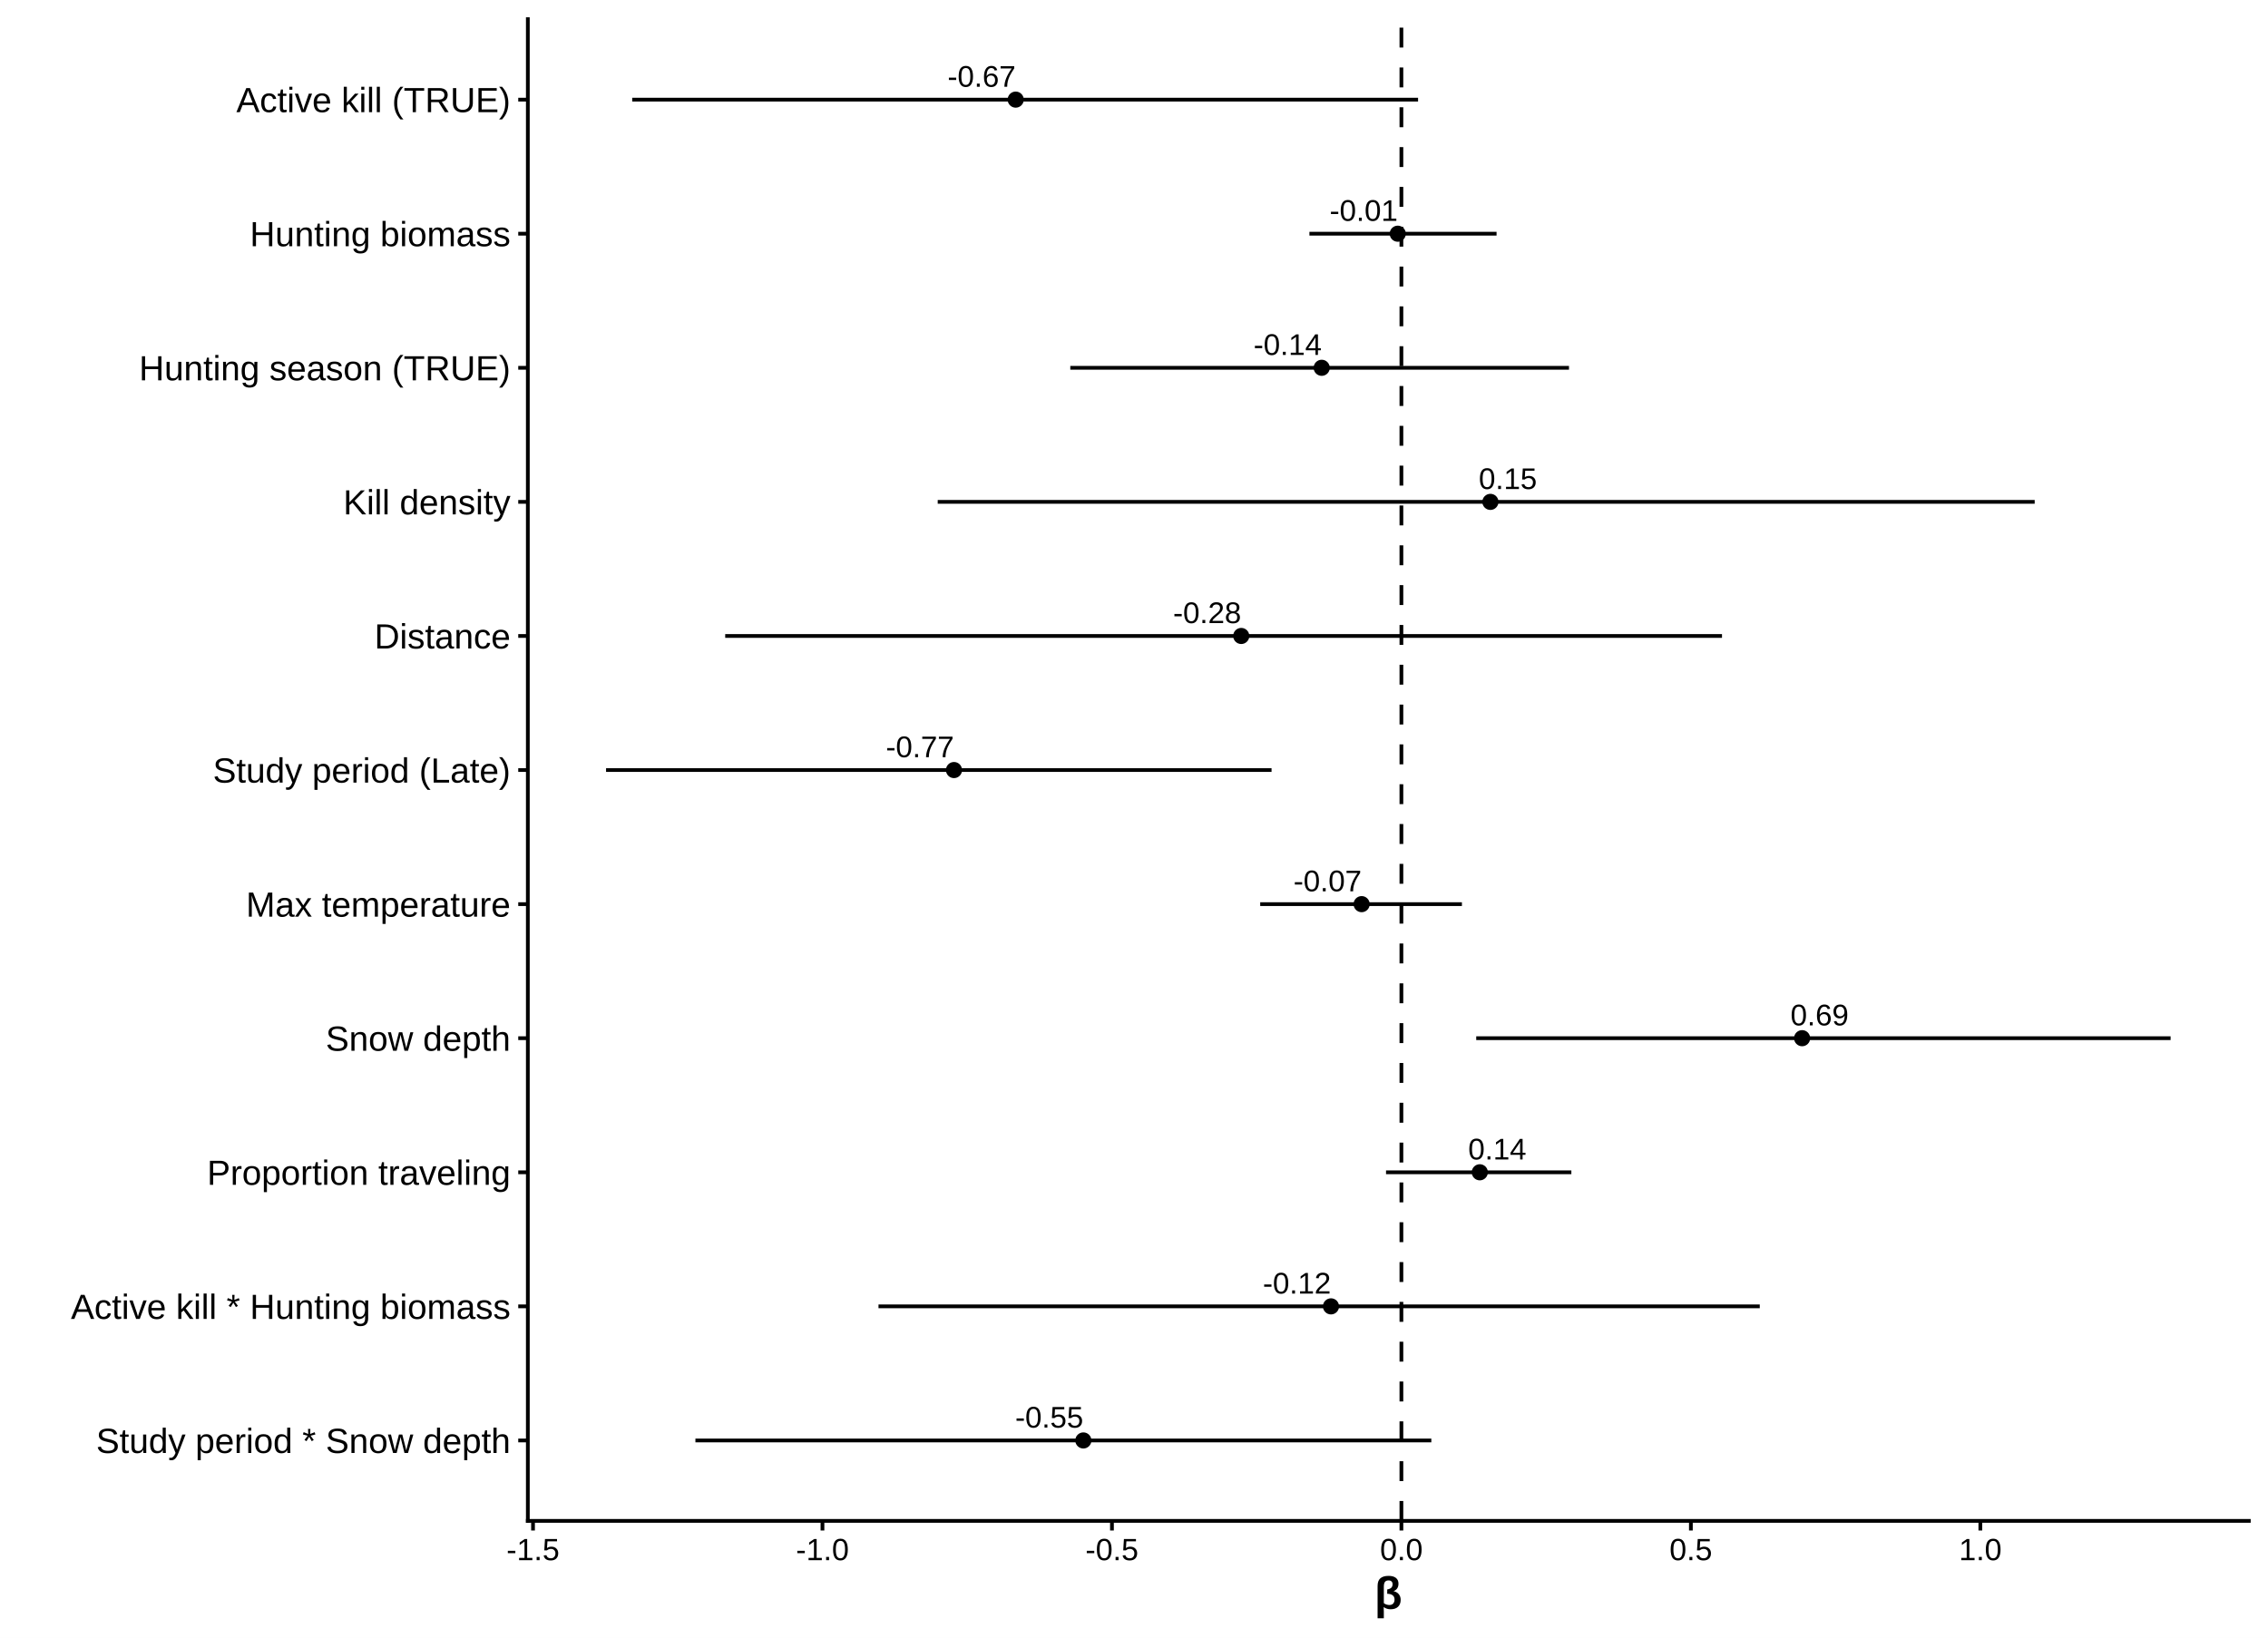
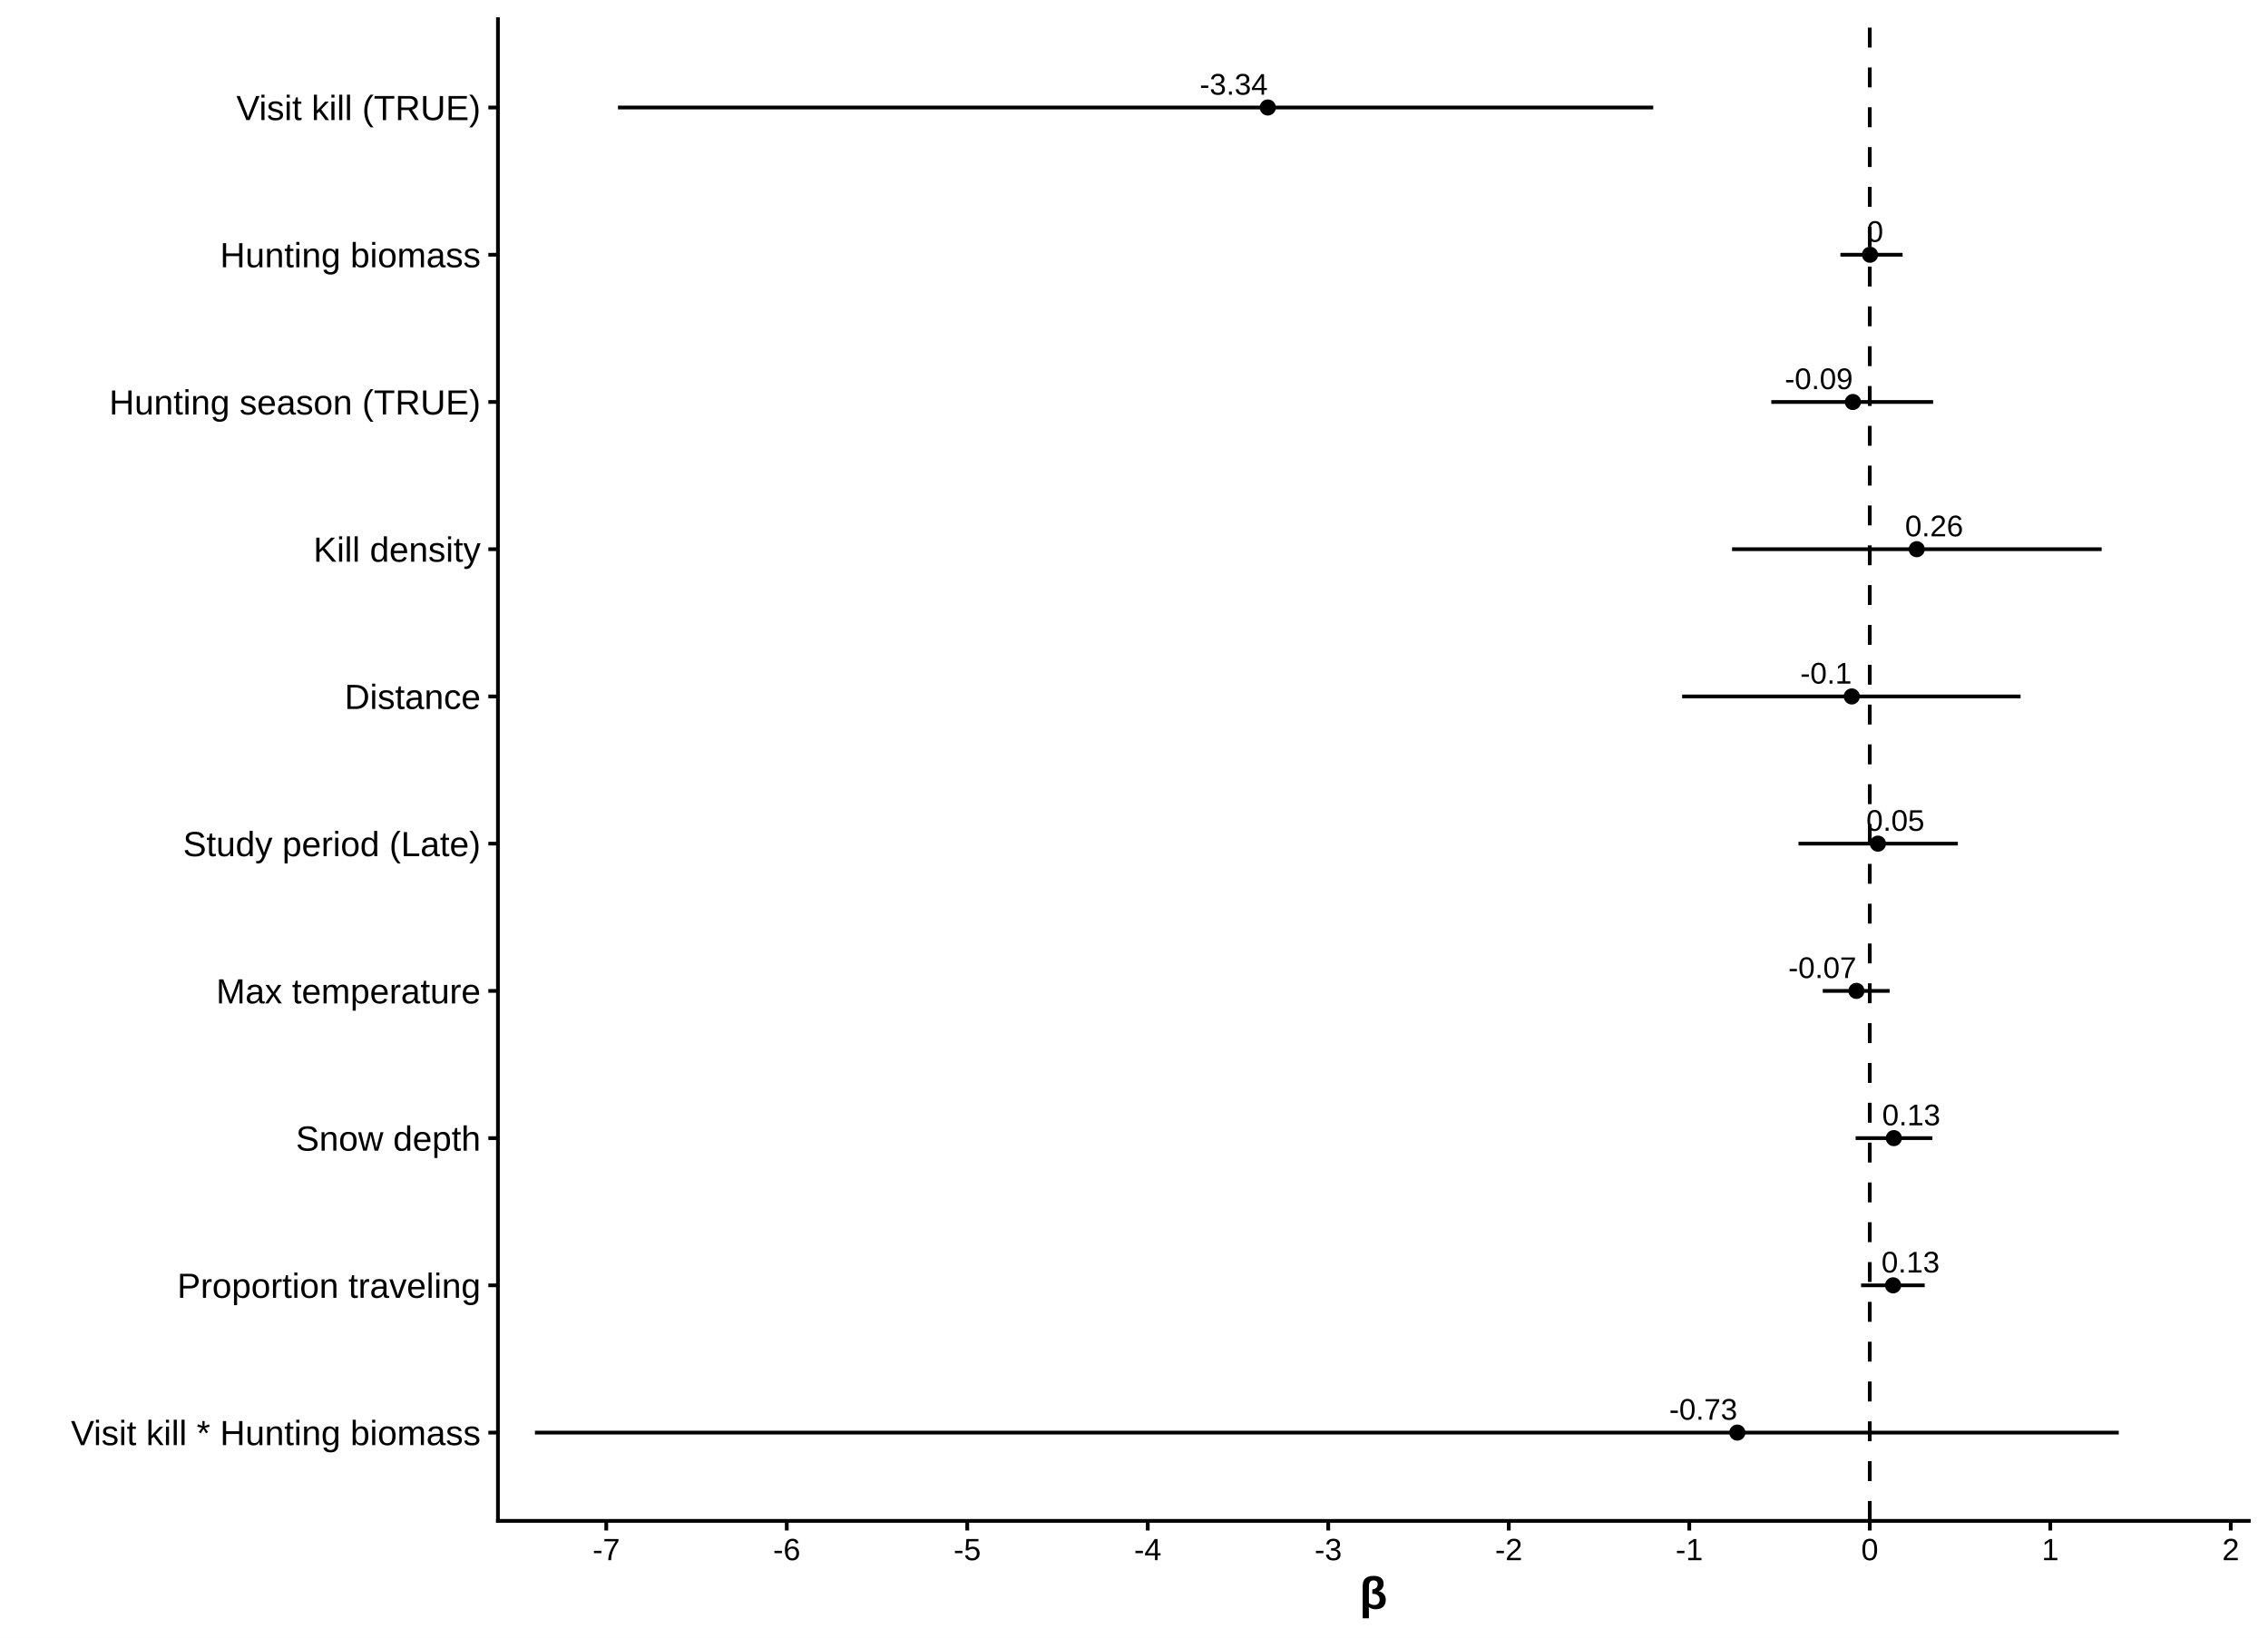
<svg xmlns="http://www.w3.org/2000/svg" width="648.00pt" height="468.00pt" viewBox="0 0 648.00 468.00">
  <g class="svglite">
    <defs>
      <style type="text/css">
    .svglite line, .svglite polyline, .svglite polygon, .svglite path, .svglite rect, .svglite circle {
      fill: none;
      stroke: #000000;
      stroke-linecap: round;
      stroke-linejoin: round;
      stroke-miterlimit: 10.00;
    }
    .svglite text {
      white-space: pre;
    }
    .svglite g.glyphgroup path {
      fill: inherit;
      stroke: none;
    }
  </style>
    </defs>
    <rect width="100%" height="100%" style="stroke: none; fill: #FFFFFF;" />
    <defs>
      <clipPath id="cpMC4wMHw2NDguMDB8MC4wMHw0NjguMDA=">
        <rect x="0.00" y="0.00" width="648.00" height="468.00" />
      </clipPath>
    </defs>
    <g clip-path="url(#cpMC4wMHw2NDguMDB8MC4wMHw0NjguMDA=)">
      <rect x="0.00" y="-0" width="648.00" height="468.00" style="stroke-width: 1.07; stroke: #FFFFFF; fill: #FFFFFF;" />
    </g>
    <defs>
-       <clipPath id="cpMTUwLjgxfDY0Mi41Mnw1LjQ4fDQzNC42NQ==">
-         <rect x="150.81" y="5.48" width="491.71" height="429.17" />
+       <clipPath id="cpMTQyLjI3fDY0Mi41Mnw1LjQ4fDQzNC42NQ==">
+         <rect x="142.27" y="5.48" width="500.25" height="429.17" />
      </clipPath>
    </defs>
-     <g clip-path="url(#cpMTUwLjgxfDY0Mi41Mnw1LjQ4fDQzNC42NQ==)">
-       <rect x="150.81" y="5.48" width="491.71" height="429.17" style="stroke-width: 1.07; stroke: none; fill: #FFFFFF;" />
-       <circle cx="290.20" cy="28.47" r="1.95" style="stroke-width: 0.71; fill: #000000;" />
-       <circle cx="399.36" cy="66.79" r="1.95" style="stroke-width: 0.71; fill: #000000;" />
-       <circle cx="377.63" cy="105.11" r="1.95" style="stroke-width: 0.71; fill: #000000;" />
-       <circle cx="425.83" cy="143.43" r="1.95" style="stroke-width: 0.71; fill: #000000;" />
-       <circle cx="354.64" cy="181.75" r="1.95" style="stroke-width: 0.71; fill: #000000;" />
-       <circle cx="272.57" cy="220.07" r="1.95" style="stroke-width: 0.71; fill: #000000;" />
-       <circle cx="514.89" cy="296.70" r="1.95" style="stroke-width: 0.71; fill: #000000;" />
-       <circle cx="389.04" cy="258.39" r="1.95" style="stroke-width: 0.71; fill: #000000;" />
-       <circle cx="422.80" cy="335.02" r="1.95" style="stroke-width: 0.71; fill: #000000;" />
-       <circle cx="380.28" cy="373.34" r="1.95" style="stroke-width: 0.71; fill: #000000;" />
-       <circle cx="309.53" cy="411.66" r="1.95" style="stroke-width: 0.71; fill: #000000;" />
-       <line x1="180.63" y1="28.47" x2="405.16" y2="28.47" style="stroke-width: 1.07; stroke-linecap: butt;" />
-       <line x1="374.12" y1="66.79" x2="427.59" y2="66.79" style="stroke-width: 1.07; stroke-linecap: butt;" />
-       <line x1="305.80" y1="105.11" x2="448.28" y2="105.11" style="stroke-width: 1.07; stroke-linecap: butt;" />
-       <line x1="267.92" y1="143.43" x2="581.34" y2="143.43" style="stroke-width: 1.07; stroke-linecap: butt;" />
-       <line x1="207.20" y1="181.75" x2="492.00" y2="181.75" style="stroke-width: 1.07; stroke-linecap: butt;" />
-       <line x1="173.16" y1="220.07" x2="363.30" y2="220.07" style="stroke-width: 1.07; stroke-linecap: butt;" />
-       <line x1="421.78" y1="296.70" x2="620.17" y2="296.70" style="stroke-width: 1.07; stroke-linecap: butt;" />
-       <line x1="360.06" y1="258.39" x2="417.69" y2="258.39" style="stroke-width: 1.07; stroke-linecap: butt;" />
-       <line x1="396.01" y1="335.02" x2="448.96" y2="335.02" style="stroke-width: 1.07; stroke-linecap: butt;" />
-       <line x1="251.00" y1="373.34" x2="502.79" y2="373.34" style="stroke-width: 1.07; stroke-linecap: butt;" />
-       <line x1="198.69" y1="411.66" x2="408.95" y2="411.66" style="stroke-width: 1.07; stroke-linecap: butt;" />
-       <line x1="400.40" y1="434.65" x2="400.40" y2="5.48" style="stroke-width: 1.07; stroke-dasharray: 5.69,5.69; stroke-linecap: butt;" />
-       <text x="290.20" y="24.80" text-anchor="end" style="font-size: 8.54px; font-family: &quot;Arial&quot;;" textLength="19.47px" lengthAdjust="spacingAndGlyphs">-0.67</text>
-       <text x="399.36" y="63.12" text-anchor="end" style="font-size: 8.54px; font-family: &quot;Arial&quot;;" textLength="19.47px" lengthAdjust="spacingAndGlyphs">-0.01</text>
-       <text x="377.63" y="101.44" text-anchor="end" style="font-size: 8.54px; font-family: &quot;Arial&quot;;" textLength="19.47px" lengthAdjust="spacingAndGlyphs">-0.14</text>
-       <text x="422.51" y="139.76" style="font-size: 8.54px; font-family: &quot;Arial&quot;;" textLength="16.62px" lengthAdjust="spacingAndGlyphs">0.15</text>
-       <text x="354.64" y="178.08" text-anchor="end" style="font-size: 8.54px; font-family: &quot;Arial&quot;;" textLength="19.47px" lengthAdjust="spacingAndGlyphs">-0.28</text>
-       <text x="272.57" y="216.40" text-anchor="end" style="font-size: 8.54px; font-family: &quot;Arial&quot;;" textLength="19.47px" lengthAdjust="spacingAndGlyphs">-0.77</text>
-       <text x="511.57" y="293.04" style="font-size: 8.54px; font-family: &quot;Arial&quot;;" textLength="16.62px" lengthAdjust="spacingAndGlyphs">0.69</text>
-       <text x="389.04" y="254.72" text-anchor="end" style="font-size: 8.54px; font-family: &quot;Arial&quot;;" textLength="19.47px" lengthAdjust="spacingAndGlyphs">-0.07</text>
-       <text x="419.48" y="331.36" style="font-size: 8.54px; font-family: &quot;Arial&quot;;" textLength="16.62px" lengthAdjust="spacingAndGlyphs">0.14</text>
-       <text x="380.28" y="369.68" text-anchor="end" style="font-size: 8.54px; font-family: &quot;Arial&quot;;" textLength="19.47px" lengthAdjust="spacingAndGlyphs">-0.12</text>
-       <text x="309.53" y="407.99" text-anchor="end" style="font-size: 8.54px; font-family: &quot;Arial&quot;;" textLength="19.47px" lengthAdjust="spacingAndGlyphs">-0.55</text>
+     <g clip-path="url(#cpMTQyLjI3fDY0Mi41Mnw1LjQ4fDQzNC42NQ==)">
+       <rect x="142.27" y="5.48" width="500.25" height="429.17" style="stroke-width: 1.07; stroke: none; fill: #FFFFFF;" />
+       <circle cx="362.23" cy="30.72" r="1.95" style="stroke-width: 0.71; fill: #000000;" />
+       <circle cx="534.29" cy="72.80" r="1.95" style="stroke-width: 0.71; fill: #000000;" />
+       <circle cx="529.40" cy="114.88" r="1.95" style="stroke-width: 0.71; fill: #000000;" />
+       <circle cx="547.64" cy="156.95" r="1.95" style="stroke-width: 0.71; fill: #000000;" />
+       <circle cx="529.08" cy="199.03" r="1.95" style="stroke-width: 0.71; fill: #000000;" />
+       <circle cx="536.55" cy="241.10" r="1.95" style="stroke-width: 0.71; fill: #000000;" />
+       <circle cx="541.10" cy="325.26" r="1.95" style="stroke-width: 0.71; fill: #000000;" />
+       <circle cx="530.41" cy="283.18" r="1.95" style="stroke-width: 0.71; fill: #000000;" />
+       <circle cx="540.89" cy="367.33" r="1.95" style="stroke-width: 0.71; fill: #000000;" />
+       <circle cx="496.38" cy="409.41" r="1.95" style="stroke-width: 0.71; fill: #000000;" />
+       <line x1="176.56" y1="30.72" x2="472.35" y2="30.72" style="stroke-width: 1.07; stroke-linecap: butt;" />
+       <line x1="525.83" y1="72.80" x2="543.60" y2="72.80" style="stroke-width: 1.07; stroke-linecap: butt;" />
+       <line x1="506.08" y1="114.88" x2="552.32" y2="114.88" style="stroke-width: 1.07; stroke-linecap: butt;" />
+       <line x1="494.87" y1="156.95" x2="600.47" y2="156.95" style="stroke-width: 1.07; stroke-linecap: butt;" />
+       <line x1="480.60" y1="199.03" x2="577.30" y2="199.03" style="stroke-width: 1.07; stroke-linecap: butt;" />
+       <line x1="513.86" y1="241.10" x2="559.39" y2="241.10" style="stroke-width: 1.07; stroke-linecap: butt;" />
+       <line x1="530.18" y1="325.26" x2="552.11" y2="325.26" style="stroke-width: 1.07; stroke-linecap: butt;" />
+       <line x1="520.78" y1="283.18" x2="539.90" y2="283.18" style="stroke-width: 1.07; stroke-linecap: butt;" />
+       <line x1="531.74" y1="367.33" x2="549.92" y2="367.33" style="stroke-width: 1.07; stroke-linecap: butt;" />
+       <line x1="152.84" y1="409.41" x2="605.36" y2="409.41" style="stroke-width: 1.07; stroke-linecap: butt;" />
+       <line x1="534.22" y1="434.65" x2="534.22" y2="5.48" style="stroke-width: 1.07; stroke-dasharray: 5.69,5.69; stroke-linecap: butt;" />
+       <text x="362.23" y="27.06" text-anchor="end" style="font-size: 8.54px; font-family: &quot;Arial&quot;;" textLength="19.47px" lengthAdjust="spacingAndGlyphs">-3.34</text>
+       <text x="533.34" y="69.13" style="font-size: 8.54px; font-family: &quot;Arial&quot;;" textLength="4.75px" lengthAdjust="spacingAndGlyphs">0</text>
+       <text x="529.40" y="111.21" text-anchor="end" style="font-size: 8.54px; font-family: &quot;Arial&quot;;" textLength="19.47px" lengthAdjust="spacingAndGlyphs">-0.09</text>
+       <text x="544.31" y="153.28" style="font-size: 8.54px; font-family: &quot;Arial&quot;;" textLength="16.62px" lengthAdjust="spacingAndGlyphs">0.26</text>
+       <text x="529.08" y="195.36" text-anchor="end" style="font-size: 8.54px; font-family: &quot;Arial&quot;;" textLength="14.72px" lengthAdjust="spacingAndGlyphs">-0.1</text>
+       <text x="533.23" y="237.44" style="font-size: 8.54px; font-family: &quot;Arial&quot;;" textLength="16.62px" lengthAdjust="spacingAndGlyphs">0.05</text>
+       <text x="537.77" y="321.59" style="font-size: 8.54px; font-family: &quot;Arial&quot;;" textLength="16.62px" lengthAdjust="spacingAndGlyphs">0.13</text>
+       <text x="530.41" y="279.51" text-anchor="end" style="font-size: 8.54px; font-family: &quot;Arial&quot;;" textLength="19.47px" lengthAdjust="spacingAndGlyphs">-0.07</text>
+       <text x="537.56" y="363.66" style="font-size: 8.54px; font-family: &quot;Arial&quot;;" textLength="16.62px" lengthAdjust="spacingAndGlyphs">0.13</text>
+       <text x="496.38" y="405.74" text-anchor="end" style="font-size: 8.54px; font-family: &quot;Arial&quot;;" textLength="19.47px" lengthAdjust="spacingAndGlyphs">-0.73</text>
    </g>
    <g clip-path="url(#cpMC4wMHw2NDguMDB8MC4wMHw0NjguMDA=)">
-       <polyline points="150.81,434.65 150.81,5.48 " style="stroke-width: 1.07; stroke-linecap: square;" />
-       <text x="145.87" y="415.24" text-anchor="end" style="font-size: 10.00px; font-family: &quot;Arial&quot;;" textLength="118.44px" lengthAdjust="spacingAndGlyphs">Study period * Snow depth</text>
-       <text x="145.87" y="376.92" text-anchor="end" style="font-size: 10.00px; font-family: &quot;Arial&quot;;" textLength="125.61px" lengthAdjust="spacingAndGlyphs">Active kill * Hunting biomass</text>
-       <text x="145.87" y="338.61" text-anchor="end" style="font-size: 10.00px; font-family: &quot;Arial&quot;;" textLength="86.72px" lengthAdjust="spacingAndGlyphs">Proportion traveling</text>
-       <text x="145.87" y="300.29" text-anchor="end" style="font-size: 10.00px; font-family: &quot;Arial&quot;;" textLength="52.83px" lengthAdjust="spacingAndGlyphs">Snow depth</text>
-       <text x="145.87" y="261.97" text-anchor="end" style="font-size: 10.00px; font-family: &quot;Arial&quot;;" textLength="75.59px" lengthAdjust="spacingAndGlyphs">Max temperature</text>
-       <text x="145.87" y="223.65" text-anchor="end" style="font-size: 10.00px; font-family: &quot;Arial&quot;;" textLength="85.06px" lengthAdjust="spacingAndGlyphs">Study period (Late)</text>
-       <text x="145.87" y="185.33" text-anchor="end" style="font-size: 10.00px; font-family: &quot;Arial&quot;;" textLength="38.91px" lengthAdjust="spacingAndGlyphs">Distance</text>
-       <text x="145.87" y="147.01" text-anchor="end" style="font-size: 10.00px; font-family: &quot;Arial&quot;;" textLength="47.80px" lengthAdjust="spacingAndGlyphs">Kill density</text>
-       <text x="145.87" y="108.69" text-anchor="end" style="font-size: 10.00px; font-family: &quot;Arial&quot;;" textLength="106.16px" lengthAdjust="spacingAndGlyphs">Hunting season (TRUE)</text>
-       <text x="145.87" y="70.37" text-anchor="end" style="font-size: 10.00px; font-family: &quot;Arial&quot;;" textLength="74.48px" lengthAdjust="spacingAndGlyphs">Hunting biomass</text>
-       <text x="145.87" y="32.05" text-anchor="end" style="font-size: 10.00px; font-family: &quot;Arial&quot;;" textLength="78.33px" lengthAdjust="spacingAndGlyphs">Active kill (TRUE)</text>
-       <polyline points="148.07,411.66 150.81,411.66 " style="stroke-width: 1.07; stroke-linecap: butt;" />
-       <polyline points="148.07,373.34 150.81,373.34 " style="stroke-width: 1.07; stroke-linecap: butt;" />
-       <polyline points="148.07,335.02 150.81,335.02 " style="stroke-width: 1.07; stroke-linecap: butt;" />
-       <polyline points="148.07,296.70 150.81,296.70 " style="stroke-width: 1.07; stroke-linecap: butt;" />
-       <polyline points="148.07,258.39 150.81,258.39 " style="stroke-width: 1.07; stroke-linecap: butt;" />
-       <polyline points="148.07,220.07 150.81,220.07 " style="stroke-width: 1.07; stroke-linecap: butt;" />
-       <polyline points="148.07,181.75 150.81,181.75 " style="stroke-width: 1.07; stroke-linecap: butt;" />
-       <polyline points="148.07,143.43 150.81,143.43 " style="stroke-width: 1.07; stroke-linecap: butt;" />
-       <polyline points="148.07,105.11 150.81,105.11 " style="stroke-width: 1.07; stroke-linecap: butt;" />
-       <polyline points="148.07,66.79 150.81,66.79 " style="stroke-width: 1.07; stroke-linecap: butt;" />
-       <polyline points="148.07,28.47 150.81,28.47 " style="stroke-width: 1.07; stroke-linecap: butt;" />
-       <polyline points="150.81,434.65 642.52,434.65 " style="stroke-width: 1.07; stroke-linecap: square;" />
-       <polyline points="152.29,437.39 152.29,434.65 " style="stroke-width: 1.07; stroke-linecap: butt;" />
-       <polyline points="234.99,437.39 234.99,434.65 " style="stroke-width: 1.07; stroke-linecap: butt;" />
-       <polyline points="317.70,437.39 317.70,434.65 " style="stroke-width: 1.07; stroke-linecap: butt;" />
-       <polyline points="400.40,437.39 400.40,434.65 " style="stroke-width: 1.07; stroke-linecap: butt;" />
-       <polyline points="483.11,437.39 483.11,434.65 " style="stroke-width: 1.07; stroke-linecap: butt;" />
-       <polyline points="565.81,437.39 565.81,434.65 " style="stroke-width: 1.07; stroke-linecap: butt;" />
-       <text x="152.29" y="445.88" text-anchor="middle" style="font-size: 8.80px; font-family: &quot;Arial&quot;;" textLength="15.14px" lengthAdjust="spacingAndGlyphs">-1.5</text>
-       <text x="234.99" y="445.88" text-anchor="middle" style="font-size: 8.80px; font-family: &quot;Arial&quot;;" textLength="15.14px" lengthAdjust="spacingAndGlyphs">-1.0</text>
-       <text x="317.70" y="445.88" text-anchor="middle" style="font-size: 8.80px; font-family: &quot;Arial&quot;;" textLength="15.14px" lengthAdjust="spacingAndGlyphs">-0.5</text>
-       <text x="400.40" y="445.88" text-anchor="middle" style="font-size: 8.80px; font-family: &quot;Arial&quot;;" textLength="12.22px" lengthAdjust="spacingAndGlyphs">0.0</text>
-       <text x="483.11" y="445.88" text-anchor="middle" style="font-size: 8.80px; font-family: &quot;Arial&quot;;" textLength="12.22px" lengthAdjust="spacingAndGlyphs">0.5</text>
-       <text x="565.81" y="445.88" text-anchor="middle" style="font-size: 8.80px; font-family: &quot;Arial&quot;;" textLength="12.22px" lengthAdjust="spacingAndGlyphs">1.0</text>
-       <text x="396.66" y="459.78" text-anchor="middle" style="font-size: 13.00px; font-weight: bold; font-family: &quot;Arial&quot;;" textLength="7.94px" lengthAdjust="spacingAndGlyphs">β</text>
+       <polyline points="142.27,434.65 142.27,5.48 " style="stroke-width: 1.07; stroke-linecap: square;" />
+       <text x="137.34" y="412.99" text-anchor="end" style="font-size: 10.00px; font-family: &quot;Arial&quot;;" textLength="117.08px" lengthAdjust="spacingAndGlyphs">Visit kill * Hunting biomass</text>
+       <text x="137.34" y="370.91" text-anchor="end" style="font-size: 10.00px; font-family: &quot;Arial&quot;;" textLength="86.72px" lengthAdjust="spacingAndGlyphs">Proportion traveling</text>
+       <text x="137.34" y="328.84" text-anchor="end" style="font-size: 10.00px; font-family: &quot;Arial&quot;;" textLength="52.83px" lengthAdjust="spacingAndGlyphs">Snow depth</text>
+       <text x="137.34" y="286.76" text-anchor="end" style="font-size: 10.00px; font-family: &quot;Arial&quot;;" textLength="75.59px" lengthAdjust="spacingAndGlyphs">Max temperature</text>
+       <text x="137.34" y="244.69" text-anchor="end" style="font-size: 10.00px; font-family: &quot;Arial&quot;;" textLength="85.06px" lengthAdjust="spacingAndGlyphs">Study period (Late)</text>
+       <text x="137.34" y="202.61" text-anchor="end" style="font-size: 10.00px; font-family: &quot;Arial&quot;;" textLength="38.91px" lengthAdjust="spacingAndGlyphs">Distance</text>
+       <text x="137.34" y="160.53" text-anchor="end" style="font-size: 10.00px; font-family: &quot;Arial&quot;;" textLength="47.80px" lengthAdjust="spacingAndGlyphs">Kill density</text>
+       <text x="137.34" y="118.46" text-anchor="end" style="font-size: 10.00px; font-family: &quot;Arial&quot;;" textLength="106.16px" lengthAdjust="spacingAndGlyphs">Hunting season (TRUE)</text>
+       <text x="137.34" y="76.38" text-anchor="end" style="font-size: 10.00px; font-family: &quot;Arial&quot;;" textLength="74.48px" lengthAdjust="spacingAndGlyphs">Hunting biomass</text>
+       <text x="137.34" y="34.31" text-anchor="end" style="font-size: 10.00px; font-family: &quot;Arial&quot;;" textLength="69.80px" lengthAdjust="spacingAndGlyphs">Visit kill (TRUE)</text>
+       <polyline points="139.53,409.41 142.27,409.41 " style="stroke-width: 1.07; stroke-linecap: butt;" />
+       <polyline points="139.53,367.33 142.27,367.33 " style="stroke-width: 1.07; stroke-linecap: butt;" />
+       <polyline points="139.53,325.26 142.27,325.26 " style="stroke-width: 1.07; stroke-linecap: butt;" />
+       <polyline points="139.53,283.18 142.27,283.18 " style="stroke-width: 1.07; stroke-linecap: butt;" />
+       <polyline points="139.53,241.10 142.27,241.10 " style="stroke-width: 1.07; stroke-linecap: butt;" />
+       <polyline points="139.53,199.03 142.27,199.03 " style="stroke-width: 1.07; stroke-linecap: butt;" />
+       <polyline points="139.53,156.95 142.27,156.95 " style="stroke-width: 1.07; stroke-linecap: butt;" />
+       <polyline points="139.53,114.88 142.27,114.88 " style="stroke-width: 1.07; stroke-linecap: butt;" />
+       <polyline points="139.53,72.80 142.27,72.80 " style="stroke-width: 1.07; stroke-linecap: butt;" />
+       <polyline points="139.53,30.72 142.27,30.72 " style="stroke-width: 1.07; stroke-linecap: butt;" />
+       <polyline points="142.27,434.65 642.52,434.65 " style="stroke-width: 1.07; stroke-linecap: square;" />
+       <polyline points="173.22,437.39 173.22,434.65 " style="stroke-width: 1.07; stroke-linecap: butt;" />
+       <polyline points="224.79,437.39 224.79,434.65 " style="stroke-width: 1.07; stroke-linecap: butt;" />
+       <polyline points="276.36,437.39 276.36,434.65 " style="stroke-width: 1.07; stroke-linecap: butt;" />
+       <polyline points="327.93,437.39 327.93,434.65 " style="stroke-width: 1.07; stroke-linecap: butt;" />
+       <polyline points="379.50,437.39 379.50,434.65 " style="stroke-width: 1.07; stroke-linecap: butt;" />
+       <polyline points="431.08,437.39 431.08,434.65 " style="stroke-width: 1.07; stroke-linecap: butt;" />
+       <polyline points="482.65,437.39 482.65,434.65 " style="stroke-width: 1.07; stroke-linecap: butt;" />
+       <polyline points="534.22,437.39 534.22,434.65 " style="stroke-width: 1.07; stroke-linecap: butt;" />
+       <polyline points="585.79,437.39 585.79,434.65 " style="stroke-width: 1.07; stroke-linecap: butt;" />
+       <polyline points="637.36,437.39 637.36,434.65 " style="stroke-width: 1.07; stroke-linecap: butt;" />
+       <text x="173.22" y="445.88" text-anchor="middle" style="font-size: 8.80px; font-family: &quot;Arial&quot;;" textLength="7.81px" lengthAdjust="spacingAndGlyphs">-7</text>
+       <text x="224.79" y="445.88" text-anchor="middle" style="font-size: 8.80px; font-family: &quot;Arial&quot;;" textLength="7.81px" lengthAdjust="spacingAndGlyphs">-6</text>
+       <text x="276.36" y="445.88" text-anchor="middle" style="font-size: 8.80px; font-family: &quot;Arial&quot;;" textLength="7.81px" lengthAdjust="spacingAndGlyphs">-5</text>
+       <text x="327.93" y="445.88" text-anchor="middle" style="font-size: 8.80px; font-family: &quot;Arial&quot;;" textLength="7.81px" lengthAdjust="spacingAndGlyphs">-4</text>
+       <text x="379.50" y="445.88" text-anchor="middle" style="font-size: 8.80px; font-family: &quot;Arial&quot;;" textLength="7.81px" lengthAdjust="spacingAndGlyphs">-3</text>
+       <text x="431.08" y="445.88" text-anchor="middle" style="font-size: 8.80px; font-family: &quot;Arial&quot;;" textLength="7.81px" lengthAdjust="spacingAndGlyphs">-2</text>
+       <text x="482.65" y="445.88" text-anchor="middle" style="font-size: 8.80px; font-family: &quot;Arial&quot;;" textLength="7.81px" lengthAdjust="spacingAndGlyphs">-1</text>
+       <text x="534.22" y="445.88" text-anchor="middle" style="font-size: 8.80px; font-family: &quot;Arial&quot;;" textLength="4.89px" lengthAdjust="spacingAndGlyphs">0</text>
+       <text x="585.79" y="445.88" text-anchor="middle" style="font-size: 8.80px; font-family: &quot;Arial&quot;;" textLength="4.89px" lengthAdjust="spacingAndGlyphs">1</text>
+       <text x="637.36" y="445.88" text-anchor="middle" style="font-size: 8.80px; font-family: &quot;Arial&quot;;" textLength="4.89px" lengthAdjust="spacingAndGlyphs">2</text>
+       <text x="392.40" y="459.78" text-anchor="middle" style="font-size: 13.00px; font-weight: bold; font-family: &quot;Arial&quot;;" textLength="7.94px" lengthAdjust="spacingAndGlyphs">β</text>
    </g>
  </g>
</svg>
